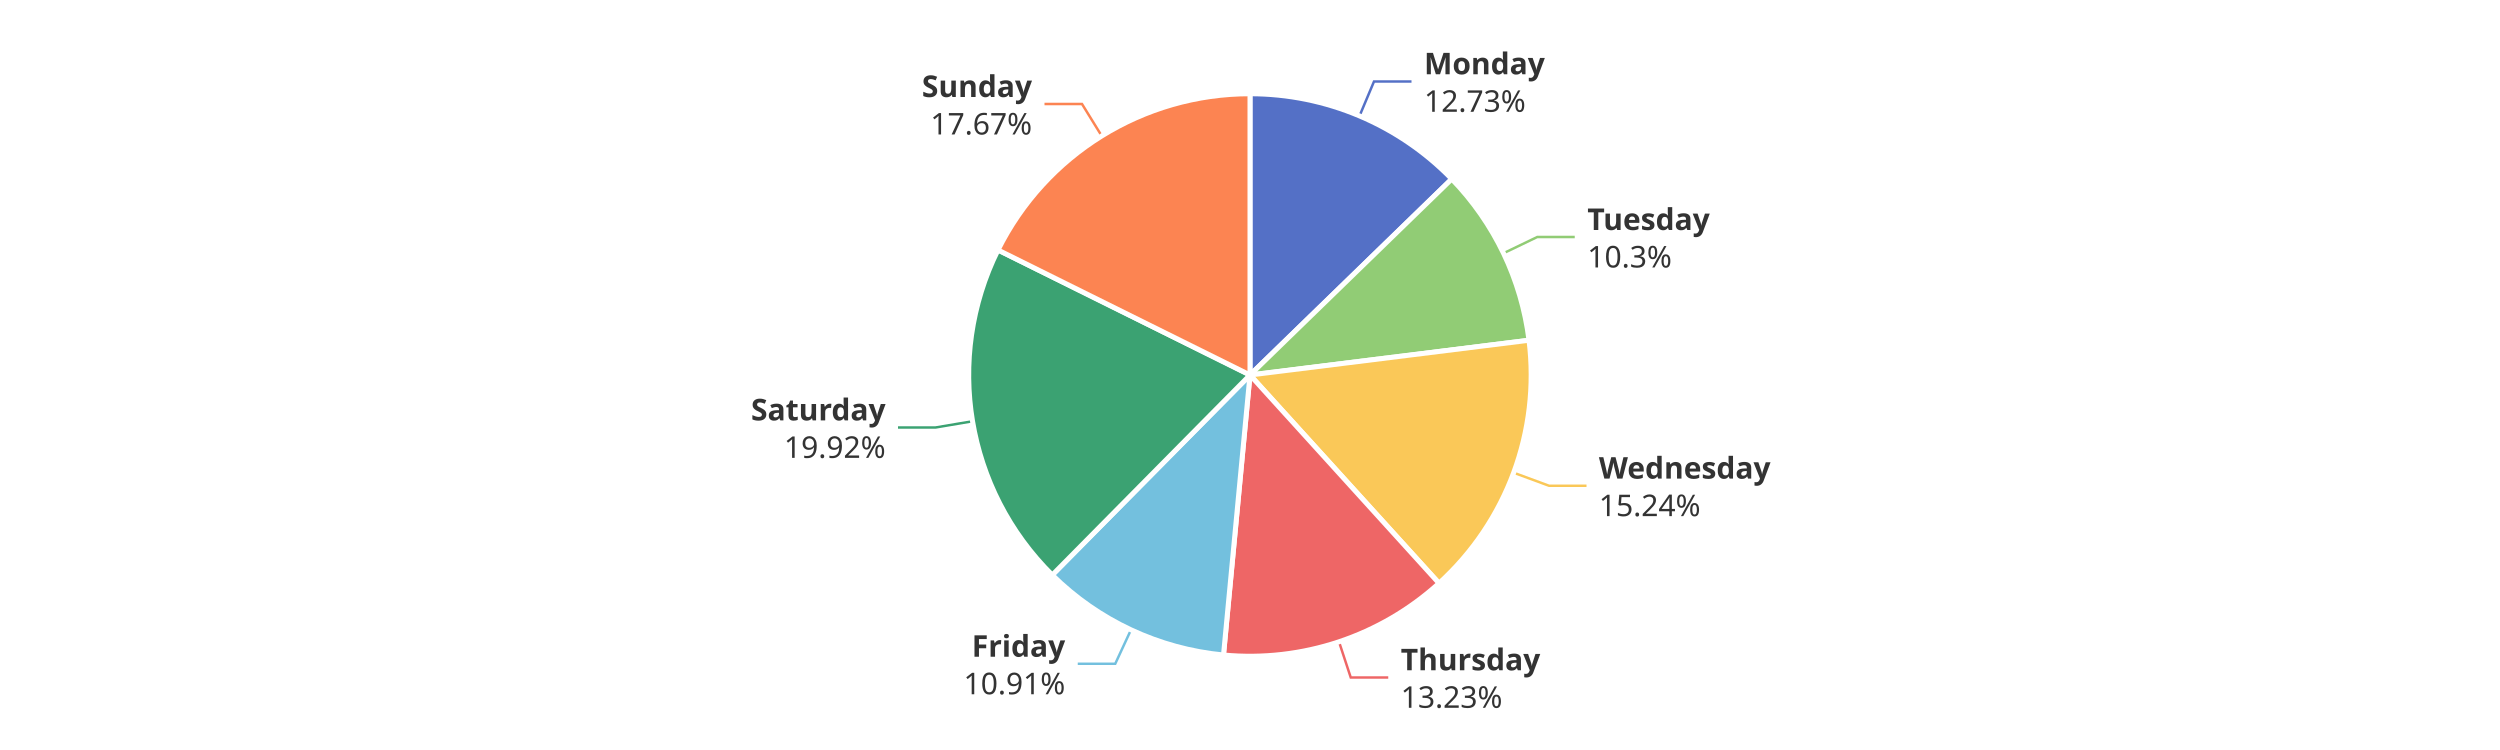
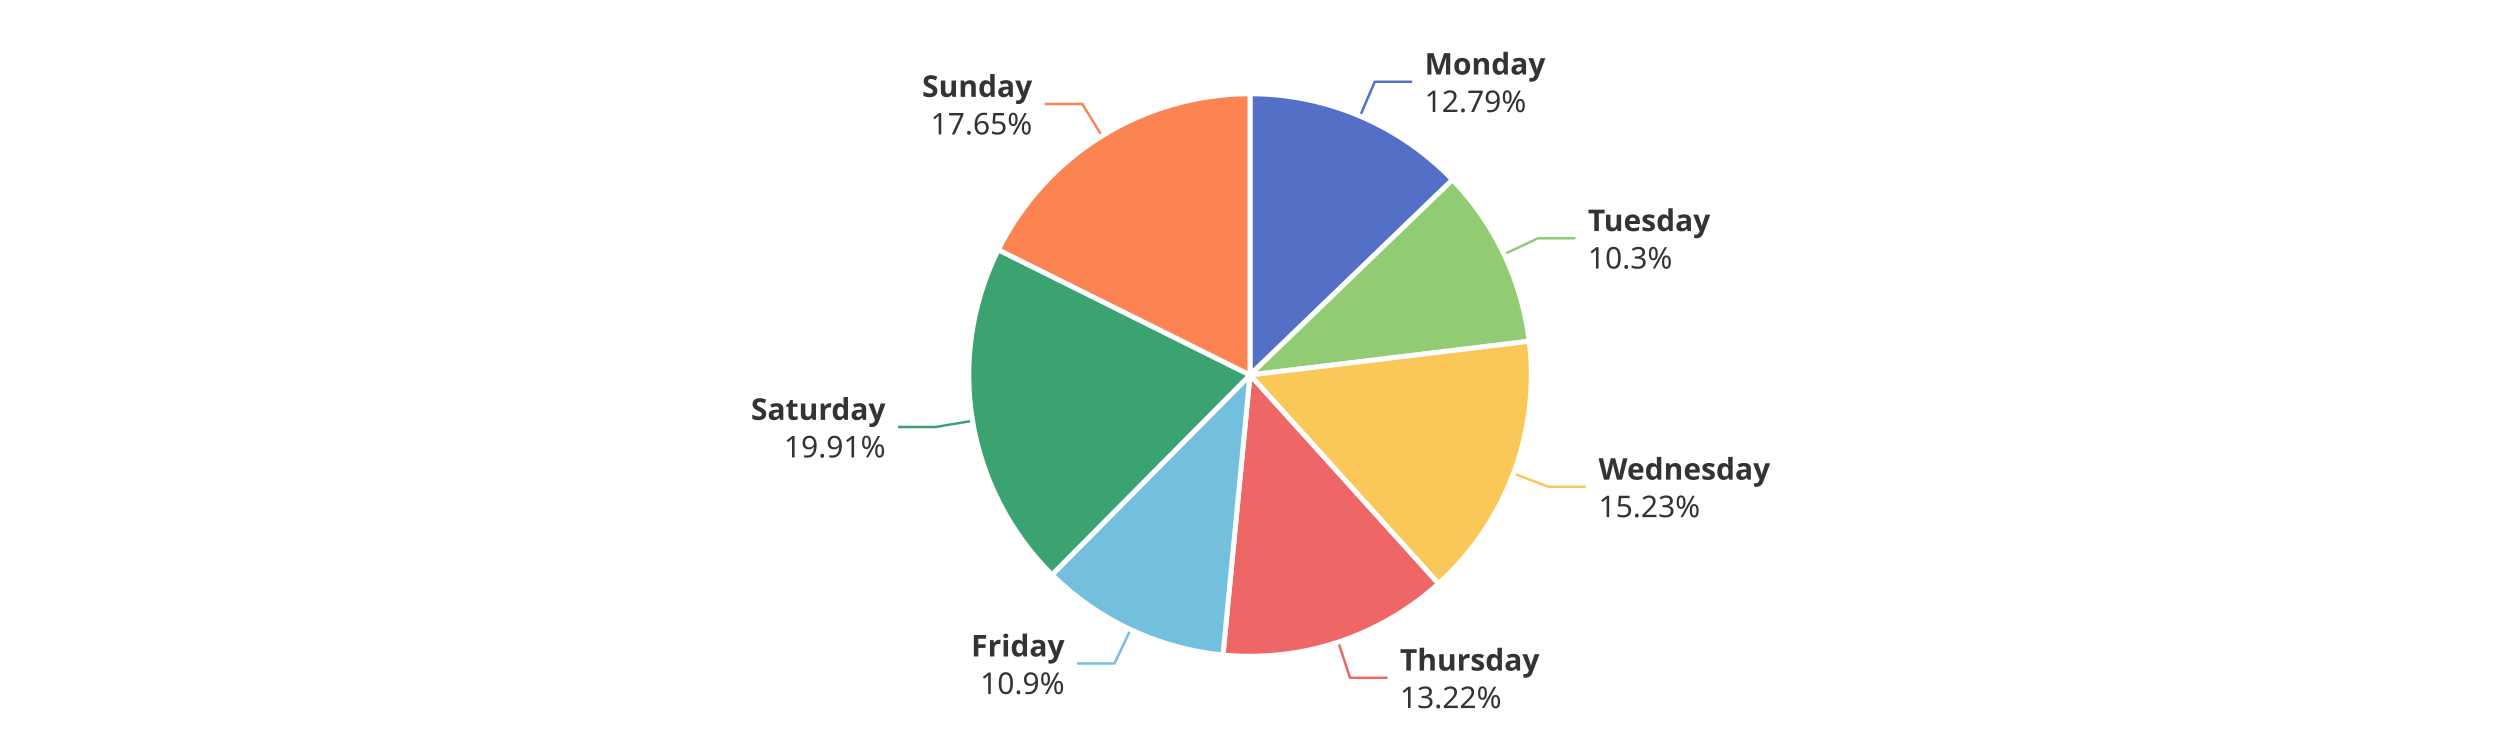
<svg xmlns="http://www.w3.org/2000/svg" width="1000" height="300" version="1.1" baseProfile="full" viewBox="0 0 1000 300">
  <rect width="1000" height="300" x="0" y="0" id="0" fill="#ffffff" />
-   <polyline points="543.8 46.4 549.6 32.6 564.6 32.6" fill="none" stroke="#5470c6" />
-   <polyline points="601.4 101.3 614.9 94.8 629.9 94.8" fill="none" stroke="#91cc75" />
-   <polyline points="605.5 189.1 619.6 194.3 634.6 194.3" fill="none" stroke="#fac858" />
-   <polyline points="535.6 256.7 540.3 271 555.3 271" fill="none" stroke="#ee6666" />
-   <polyline points="452.4 251.9 446.1 265.5 431.1 265.5" fill="none" stroke="#73c0de" />
-   <polyline points="389 168.5 374.2 171 359.2 171" fill="none" stroke="#3ba272" />
-   <polyline points="440.7 54.4 432.8 41.6 417.8 41.6" fill="none" stroke="#fc8452" />
-   <path d="M500 37.5A112.5 112.5 0 0 1 580.7 71.6L500 150Z" fill="#5470c6" stroke="#fff" stroke-width="2" stroke-linejoin="round" />
-   <path d="M580.7 71.6A112.5 112.5 0 0 1 611.6 136.1L500 150Z" fill="#91cc75" stroke="#fff" stroke-width="2" stroke-linejoin="round" />
-   <path d="M611.6 136.1A112.5 112.5 0 0 1 575.6 233.3L500 150Z" fill="#fac858" stroke="#fff" stroke-width="2" stroke-linejoin="round" />
-   <path d="M575.6 233.3A112.5 112.5 0 0 1 489.4 262L500 150Z" fill="#ee6666" stroke="#fff" stroke-width="2" stroke-linejoin="round" />
-   <path d="M489.4 262A112.5 112.5 0 0 1 420.9 230L500 150Z" fill="#73c0de" stroke="#fff" stroke-width="2" stroke-linejoin="round" />
-   <path d="M420.9 230A112.5 112.5 0 0 1 399.2 100L500 150Z" fill="#3ba272" stroke="#fff" stroke-width="2" stroke-linejoin="round" />
-   <path d="M399.2 100A112.5 112.5 0 0 1 500 37.5L500 150Z" fill="#fc8452" stroke="#fff" stroke-width="2" stroke-linejoin="round" />
-   <path d="M0 -15l42.8 0l0 30l-42.8 0Z" transform="translate(569.6373 32.559)" fill="none" />
-   <text dominant-baseline="central" text-anchor="start" style="font-size:12px;font-family:sans-serif;font-weight:bold;" y="-7.5" transform="translate(569.6373 32.559)" fill="#333" stroke="rgb(255,255,255)" stroke-width="2" paint-order="stroke" stroke-miterlimit="2">Monday</text>
-   <text dominant-baseline="central" text-anchor="start" style="font-size:12px;font-family:sans-serif;" y="7.5" transform="translate(569.6373 32.559)" fill="#333" stroke="rgb(255,255,255)" stroke-width="2" paint-order="stroke" stroke-miterlimit="2">12.73%</text>
-   <path d="M0 -15l46.2 0l0 30l-46.2 0Z" transform="translate(634.9467 94.8319)" fill="none" />
-   <text dominant-baseline="central" text-anchor="start" style="font-size:12px;font-family:sans-serif;font-weight:bold;" y="-7.5" transform="translate(634.9467 94.8319)" fill="#333" stroke="rgb(255,255,255)" stroke-width="2" paint-order="stroke" stroke-miterlimit="2">Tuesday</text>
-   <text dominant-baseline="central" text-anchor="start" style="font-size:12px;font-family:sans-serif;" y="7.5" transform="translate(634.9467 94.8319)" fill="#333" stroke="rgb(255,255,255)" stroke-width="2" paint-order="stroke" stroke-miterlimit="2">10.3%</text>
-   <path d="M0 -15l63.6 0l0 30l-63.6 0Z" transform="translate(639.5585 194.2947)" fill="none" />
-   <text dominant-baseline="central" text-anchor="start" style="font-size:12px;font-family:sans-serif;font-weight:bold;" y="-7.5" transform="translate(639.5585 194.2947)" fill="#333" stroke="rgb(255,255,255)" stroke-width="2" paint-order="stroke" stroke-miterlimit="2">Wednesday</text>
-   <text dominant-baseline="central" text-anchor="start" style="font-size:12px;font-family:sans-serif;" y="7.5" transform="translate(639.5585 194.2947)" fill="#333" stroke="rgb(255,255,255)" stroke-width="2" paint-order="stroke" stroke-miterlimit="2">15.24%</text>
-   <path d="M0 -15l50.2 0l0 30l-50.2 0Z" transform="translate(560.3089 270.9605)" fill="none" />
-   <text dominant-baseline="central" text-anchor="start" style="font-size:12px;font-family:sans-serif;font-weight:bold;" y="-7.5" transform="translate(560.3089 270.9605)" fill="#333" stroke="rgb(255,255,255)" stroke-width="2" paint-order="stroke" stroke-miterlimit="2">Thursday</text>
-   <text dominant-baseline="central" text-anchor="start" style="font-size:12px;font-family:sans-serif;" y="7.5" transform="translate(560.3089 270.9605)" fill="#333" stroke="rgb(255,255,255)" stroke-width="2" paint-order="stroke" stroke-miterlimit="2">13.23%</text>
-   <path d="M-40.9 -15l40.9 0l0 30l-40.9 0Z" transform="translate(426.0809 265.5378)" fill="none" />
-   <text dominant-baseline="central" text-anchor="end" style="font-size:12px;font-family:sans-serif;font-weight:bold;" y="-7.5" transform="translate(426.0809 265.5378)" fill="#333" stroke="rgb(255,255,255)" stroke-width="2" paint-order="stroke" stroke-miterlimit="2">Friday</text>
-   <text dominant-baseline="central" text-anchor="end" style="font-size:12px;font-family:sans-serif;" y="7.5" transform="translate(426.0809 265.5378)" fill="#333" stroke="rgb(255,255,255)" stroke-width="2" paint-order="stroke" stroke-miterlimit="2">10.91%</text>
-   <path d="M-48.2 -15l48.2 0l0 30l-48.2 0Z" transform="translate(354.2398 170.991)" fill="none" />
-   <text dominant-baseline="central" text-anchor="end" style="font-size:12px;font-family:sans-serif;font-weight:bold;" y="-7.5" transform="translate(354.2398 170.991)" fill="#333" stroke="rgb(255,255,255)" stroke-width="2" paint-order="stroke" stroke-miterlimit="2">Saturday</text>
-   <text dominant-baseline="central" text-anchor="end" style="font-size:12px;font-family:sans-serif;" y="7.5" transform="translate(354.2398 170.991)" fill="#333" stroke="rgb(255,255,255)" stroke-width="2" paint-order="stroke" stroke-miterlimit="2">19.92%</text>
-   <path d="M-40.9 -15l40.9 0l0 30l-40.9 0Z" transform="translate(412.8078 41.642)" fill="none" />
-   <text dominant-baseline="central" text-anchor="end" style="font-size:12px;font-family:sans-serif;font-weight:bold;" y="-7.5" transform="translate(412.8078 41.642)" fill="#333" stroke="rgb(255,255,255)" stroke-width="2" paint-order="stroke" stroke-miterlimit="2">Sunday</text>
-   <text dominant-baseline="central" text-anchor="end" style="font-size:12px;font-family:sans-serif;" y="7.5" transform="translate(412.8078 41.642)" fill="#333" stroke="rgb(255,255,255)" stroke-width="2" paint-order="stroke" stroke-miterlimit="2">17.67%</text>
+   <polyline points="544 46.5 549.9 32.7 564.9 32.7" fill="none" stroke="#5470c6" />
+   <polyline points="601.6 101.7 615.2 95.3 630.2 95.3" fill="none" stroke="#91cc75" />
+   <polyline points="605.4 189.4 619.4 194.7 634.4 194.7" fill="none" stroke="#fac858" />
+   <polyline points="535.3 256.8 540 271.1 555 271.1" fill="none" stroke="#ee6666" />
+   <polyline points="452.2 251.8 445.8 265.4 430.8 265.4" fill="none" stroke="#73c0de" />
+   <polyline points="389 168.3 374.2 170.8 359.2 170.8" fill="none" stroke="#3ba272" />
+   <polyline points="440.8 54.4 432.9 41.6 417.9 41.6" fill="none" stroke="#fc8452" />
+   <path d="M500 37.5A112.5 112.5 0 0 1 581 71.9L500 150Z" fill="#5470c6" stroke="#fff" stroke-width="2" stroke-linejoin="round" />
+   <path d="M581 71.9A112.5 112.5 0 0 1 611.7 136.5L500 150Z" fill="#91cc75" stroke="#fff" stroke-width="2" stroke-linejoin="round" />
+   <path d="M611.7 136.5A112.5 112.5 0 0 1 575.4 233.5L500 150Z" fill="#fac858" stroke="#fff" stroke-width="2" stroke-linejoin="round" />
+   <path d="M575.4 233.5A112.5 112.5 0 0 1 489.2 262L500 150Z" fill="#ee6666" stroke="#fff" stroke-width="2" stroke-linejoin="round" />
+   <path d="M489.2 262A112.5 112.5 0 0 1 420.8 229.9L500 150Z" fill="#73c0de" stroke="#fff" stroke-width="2" stroke-linejoin="round" />
+   <path d="M420.8 229.9A112.5 112.5 0 0 1 399.3 99.9L500 150Z" fill="#3ba272" stroke="#fff" stroke-width="2" stroke-linejoin="round" />
+   <path d="M399.3 99.9A112.5 112.5 0 0 1 500 37.5L500 150Z" fill="#fc8452" stroke="#fff" stroke-width="2" stroke-linejoin="round" />
+   <path d="M0 -15l42.8 0l0 30l-42.8 0Z" transform="translate(569.8586 32.6528)" fill="none" />
+   <text dominant-baseline="central" text-anchor="start" style="font-size:12px;font-family:sans-serif;font-weight:bold;" y="-7.5" transform="translate(569.8586 32.6528)" fill="#333" stroke="rgb(255,255,255)" stroke-width="2" paint-order="stroke" stroke-miterlimit="2">Monday</text>
+   <text dominant-baseline="central" text-anchor="start" style="font-size:12px;font-family:sans-serif;" y="7.5" transform="translate(569.8586 32.6528)" fill="#333" stroke="rgb(255,255,255)" stroke-width="2" paint-order="stroke" stroke-miterlimit="2">12.79%</text>
+   <path d="M0 -15l46.2 0l0 30l-46.2 0Z" transform="translate(635.1538 95.2656)" fill="none" />
+   <text dominant-baseline="central" text-anchor="start" style="font-size:12px;font-family:sans-serif;font-weight:bold;" y="-7.5" transform="translate(635.1538 95.2656)" fill="#333" stroke="rgb(255,255,255)" stroke-width="2" paint-order="stroke" stroke-miterlimit="2">Tuesday</text>
+   <text dominant-baseline="central" text-anchor="start" style="font-size:12px;font-family:sans-serif;" y="7.5" transform="translate(635.1538 95.2656)" fill="#333" stroke="rgb(255,255,255)" stroke-width="2" paint-order="stroke" stroke-miterlimit="2">10.3%</text>
+   <path d="M0 -15l63.6 0l0 30l-63.6 0Z" transform="translate(639.4047 194.7076)" fill="none" />
+   <text dominant-baseline="central" text-anchor="start" style="font-size:12px;font-family:sans-serif;font-weight:bold;" y="-7.5" transform="translate(639.4047 194.7076)" fill="#333" stroke="rgb(255,255,255)" stroke-width="2" paint-order="stroke" stroke-miterlimit="2">Wednesday</text>
+   <text dominant-baseline="central" text-anchor="start" style="font-size:12px;font-family:sans-serif;" y="7.5" transform="translate(639.4047 194.7076)" fill="#333" stroke="rgb(255,255,255)" stroke-width="2" paint-order="stroke" stroke-miterlimit="2">15.23%</text>
+   <path d="M0 -15l50.2 0l0 30l-50.2 0Z" transform="translate(559.9668 271.074)" fill="none" />
+   <text dominant-baseline="central" text-anchor="start" style="font-size:12px;font-family:sans-serif;font-weight:bold;" y="-7.5" transform="translate(559.9668 271.074)" fill="#333" stroke="rgb(255,255,255)" stroke-width="2" paint-order="stroke" stroke-miterlimit="2">Thursday</text>
+   <text dominant-baseline="central" text-anchor="start" style="font-size:12px;font-family:sans-serif;" y="7.5" transform="translate(559.9668 271.074)" fill="#333" stroke="rgb(255,255,255)" stroke-width="2" paint-order="stroke" stroke-miterlimit="2">13.22%</text>
+   <path d="M-34.2 -15l34.2 0l0 30l-34.2 0Z" transform="translate(425.827 265.4189)" fill="none" />
+   <text dominant-baseline="central" text-anchor="end" style="font-size:12px;font-family:sans-serif;font-weight:bold;" y="-7.5" transform="translate(425.827 265.4189)" fill="#333" stroke="rgb(255,255,255)" stroke-width="2" paint-order="stroke" stroke-miterlimit="2">Friday</text>
+   <text dominant-baseline="central" text-anchor="end" style="font-size:12px;font-family:sans-serif;" y="7.5" transform="translate(425.827 265.4189)" fill="#333" stroke="rgb(255,255,255)" stroke-width="2" paint-order="stroke" stroke-miterlimit="2">10.9%</text>
+   <path d="M-48.2 -15l48.2 0l0 30l-48.2 0Z" transform="translate(354.207 170.7935)" fill="none" />
+   <text dominant-baseline="central" text-anchor="end" style="font-size:12px;font-family:sans-serif;font-weight:bold;" y="-7.5" transform="translate(354.207 170.7935)" fill="#333" stroke="rgb(255,255,255)" stroke-width="2" paint-order="stroke" stroke-miterlimit="2">Saturday</text>
+   <text dominant-baseline="central" text-anchor="end" style="font-size:12px;font-family:sans-serif;" y="7.5" transform="translate(354.207 170.7935)" fill="#333" stroke="rgb(255,255,255)" stroke-width="2" paint-order="stroke" stroke-miterlimit="2">19.91%</text>
+   <path d="M-40.9 -15l40.9 0l0 30l-40.9 0Z" transform="translate(412.8759 41.5998)" fill="none" />
+   <text dominant-baseline="central" text-anchor="end" style="font-size:12px;font-family:sans-serif;font-weight:bold;" y="-7.5" transform="translate(412.8759 41.5998)" fill="#333" stroke="rgb(255,255,255)" stroke-width="2" paint-order="stroke" stroke-miterlimit="2">Sunday</text>
+   <text dominant-baseline="central" text-anchor="end" style="font-size:12px;font-family:sans-serif;" y="7.5" transform="translate(412.8759 41.5998)" fill="#333" stroke="rgb(255,255,255)" stroke-width="2" paint-order="stroke" stroke-miterlimit="2">17.65%</text>
</svg>
